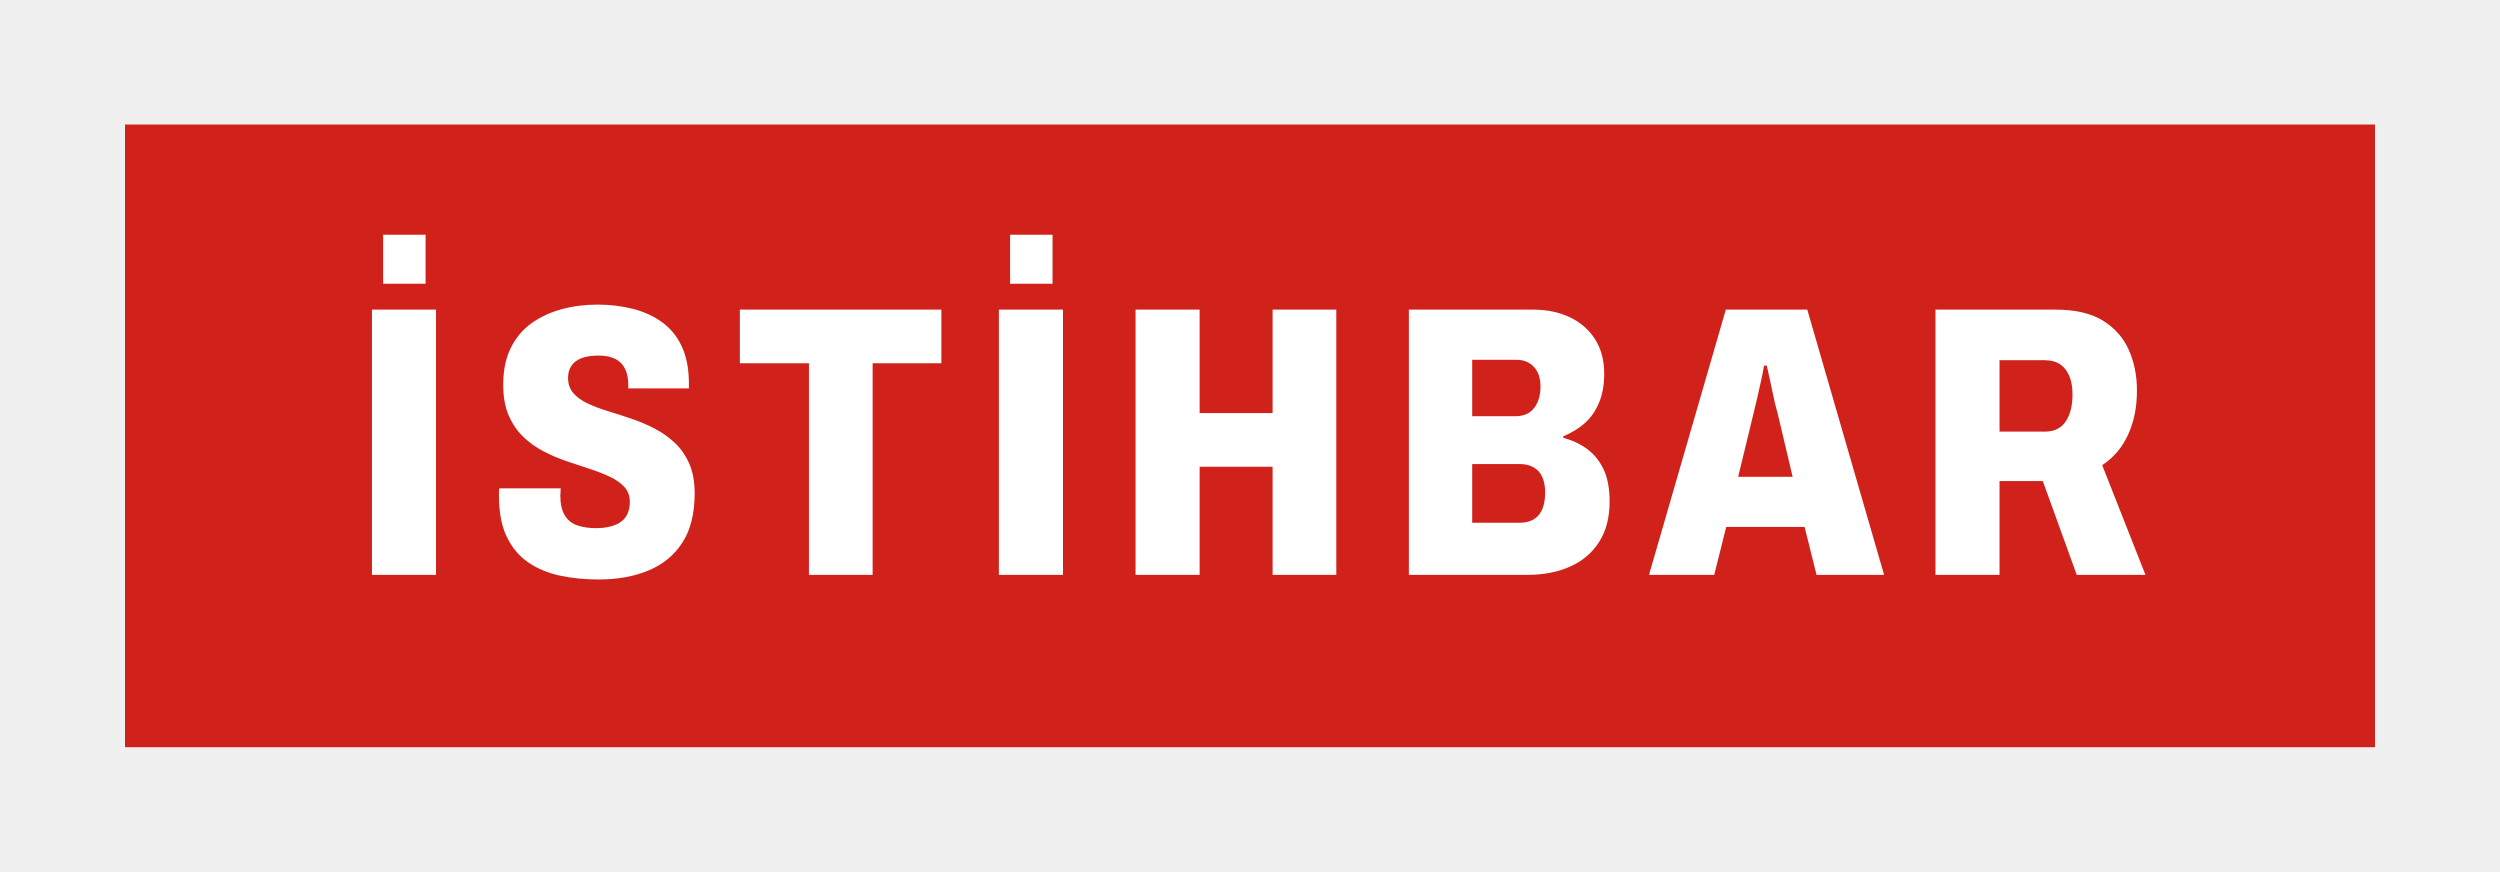
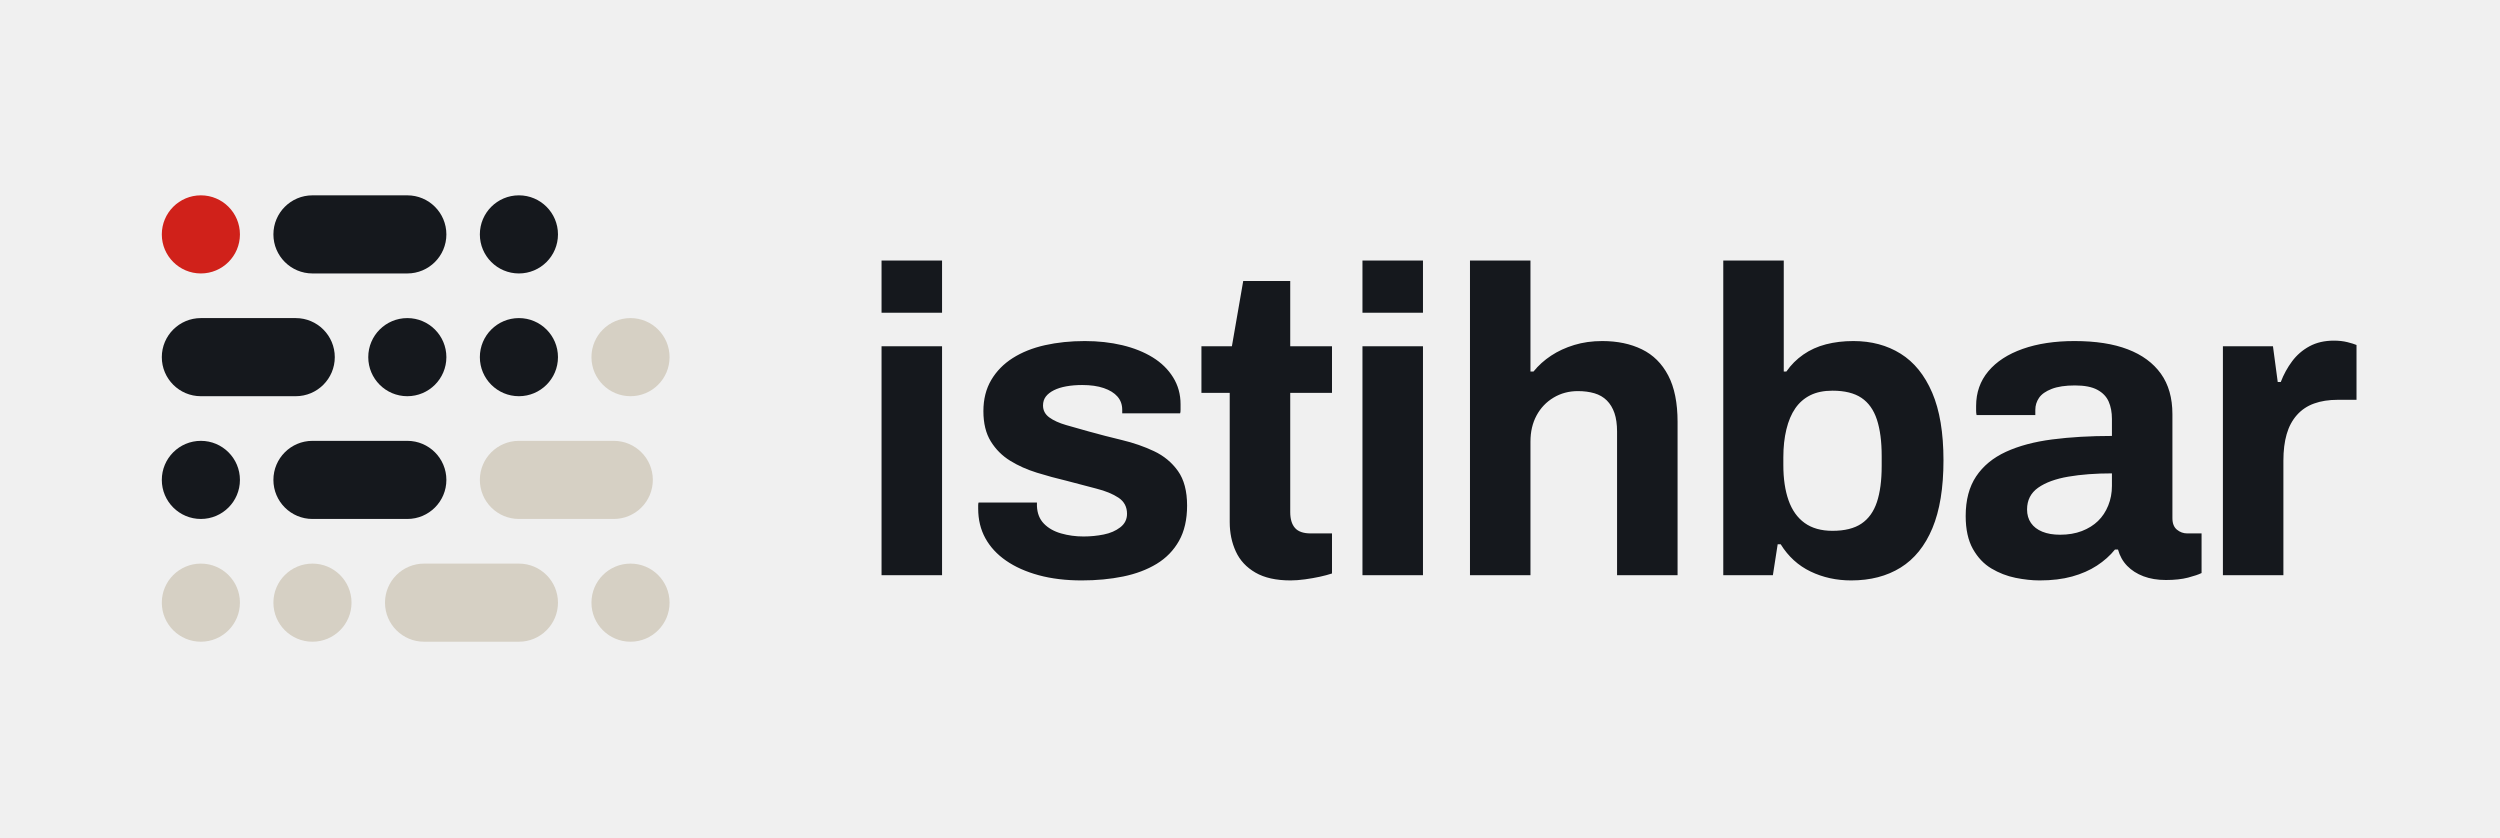
- <svg xmlns="http://www.w3.org/2000/svg" width="803" height="280" viewBox="0 0 802.7 280.0">
-   <rect x="40" y="40" width="722.7" height="200" fill="#d0211a" />
-   <path d="M139.90 184.64L119.32 184.64L119.32 99.45L139.90 99.45L139.90 184.64ZM136.55 91.14L122.91 91.14L122.91 75.40L136.55 75.40L136.55 91.14ZM192.10 186.13L192.10 186.13Q185.53 186.13 179.70 184.89Q173.88 183.65 169.47 180.61Q165.07 177.57 162.59 172.36Q160.11 167.16 160.11 159.22L160.11 159.22Q160.11 158.72 160.11 158.04Q160.11 157.36 160.24 156.86L160.24 156.86L179.95 156.86Q179.95 157.48 179.89 158.04Q179.83 158.60 179.83 159.22L179.83 159.22Q179.83 163.06 181.19 165.42Q182.56 167.78 185.16 168.71Q187.76 169.64 191.36 169.64L191.36 169.64Q193.34 169.64 194.96 169.33Q196.57 169.02 197.93 168.40Q199.30 167.78 200.23 166.78Q201.16 165.79 201.65 164.37Q202.15 162.94 202.15 161.20L202.15 161.20Q202.15 158.35 200.41 156.43Q198.68 154.51 195.76 153.14Q192.85 151.78 189.25 150.60Q185.66 149.42 181.81 148.12Q177.97 146.82 174.31 144.90Q170.65 142.98 167.80 140.19Q164.95 137.40 163.21 133.37Q161.48 129.34 161.48 123.51L161.48 123.51Q161.48 116.69 163.89 111.79Q166.31 106.89 170.53 103.85Q174.74 100.82 180.20 99.33Q185.66 97.84 191.73 97.84L191.73 97.84Q197.81 97.84 203.14 99.20Q208.47 100.57 212.50 103.48Q216.53 106.40 218.76 111.11Q221.00 115.82 221.12 122.39L221.12 122.39L221.12 124.75L201.65 124.75L201.65 123.51Q201.65 120.66 200.66 118.55Q199.67 116.44 197.56 115.32Q195.45 114.21 192.10 114.21L192.10 114.21Q188.88 114.21 186.71 115.01Q184.54 115.82 183.42 117.43Q182.31 119.04 182.31 121.40L182.31 121.40Q182.31 124.25 183.98 126.24Q185.66 128.22 188.57 129.58Q191.48 130.95 195.14 132.06Q198.80 133.18 202.64 134.48Q206.49 135.78 210.08 137.64Q213.68 139.50 216.59 142.23Q219.51 144.96 221.24 148.93Q222.98 152.90 222.98 158.48L222.98 158.48Q222.98 168.15 219.07 174.22Q215.17 180.30 208.22 183.21Q201.28 186.13 192.10 186.13ZM280.14 184.64L259.68 184.64L259.68 116.69L237.49 116.69L237.49 99.45L302.22 99.45L302.22 116.69L280.14 116.69L280.14 184.64ZM341.28 184.64L320.69 184.64L320.69 99.45L341.28 99.45L341.28 184.64ZM337.93 91.14L324.29 91.14L324.29 75.40L337.93 75.40L337.93 91.14ZM385.17 184.64L364.59 184.64L364.59 99.45L385.17 99.45L385.17 132.68L408.61 132.68L408.61 99.45L429.07 99.45L429.07 184.64L408.61 184.64L408.61 149.92L385.17 149.92L385.17 184.64ZM490.57 184.64L452.38 184.64L452.38 99.45L492.18 99.45Q499.00 99.45 504.15 101.93Q509.30 104.41 512.21 109.00Q515.12 113.59 515.12 120.04L515.12 120.04Q515.12 125.49 513.39 129.52Q511.65 133.55 508.68 136.09Q505.70 138.64 501.98 140.12L501.98 140.12L501.98 140.62Q506.20 141.74 509.54 144.15Q512.89 146.57 514.88 150.66Q516.86 154.76 516.86 161.08L516.86 161.08Q516.86 168.77 513.51 174.04Q510.16 179.31 504.21 181.97Q498.26 184.64 490.57 184.64L490.57 184.64ZM472.72 149.05L472.72 167.90L488.09 167.90Q491.94 167.90 494.04 165.48Q496.15 163.06 496.15 158.10L496.15 158.10Q496.15 155.38 495.28 153.33Q494.42 151.28 492.56 150.17Q490.70 149.05 487.97 149.05L487.97 149.05L472.72 149.05ZM472.72 115.57L472.72 133.68L486.73 133.68Q489.33 133.68 491.07 132.50Q492.80 131.32 493.73 129.15Q494.66 126.98 494.66 124.13L494.66 124.13Q494.66 120.16 492.56 117.87Q490.45 115.57 486.98 115.57L486.98 115.57L472.72 115.57ZM550.46 184.64L529.51 184.64L554.18 99.45L580.35 99.45L605.02 184.64L583.32 184.64L579.48 169.26L554.31 169.26L550.46 184.64ZM563.11 132.68L558.15 153.14L575.64 153.14L570.80 132.68Q570.43 131.44 569.99 129.65Q569.56 127.85 569.13 125.68Q568.69 123.51 568.20 121.34Q567.70 119.17 567.33 117.43L567.33 117.43L566.46 117.43Q566.09 119.66 565.47 122.45Q564.85 125.24 564.23 127.97Q563.61 130.70 563.11 132.68L563.11 132.68ZM642.10 184.64L621.52 184.64L621.52 99.45L660.08 99.45Q669.50 99.45 675.21 102.92Q680.91 106.40 683.58 112.29Q686.24 118.18 686.24 125.49L686.24 125.49Q686.24 133.30 683.45 139.50Q680.66 145.70 675.08 149.42L675.08 149.42L688.97 184.64L666.90 184.64L655.99 154.51L642.10 154.51L642.10 184.64ZM642.10 115.70L642.10 138.64L656.61 138.64Q661.20 138.64 663.37 135.35Q665.54 132.06 665.54 126.73L665.54 126.73Q665.54 123.26 664.54 120.84Q663.55 118.42 661.63 117.06Q659.71 115.70 656.48 115.70L656.48 115.70L642.10 115.70Z" fill="#ffffff" />
+ <svg xmlns="http://www.w3.org/2000/svg" width="896" height="300" viewBox="0 0 896.1 300.0">
+   <g transform="translate(50.0,50.0) scale(1)">
+     <circle cx="22" cy="34" r="14" fill="#d0211a" />
+     <rect x="48" y="20" width="62" height="28" rx="14" fill="#15181d" />
+     <circle cx="136" cy="34" r="14" fill="#15181d" />
+     <rect x="8" y="64" width="62" height="28" rx="14" fill="#15181d" />
+     <circle cx="96" cy="78" r="14" fill="#15181d" />
+     <circle cx="136" cy="78" r="14" fill="#15181d" />
+     <circle cx="176" cy="78" r="14" fill="#d6d0c4" />
+     <circle cx="22" cy="122" r="14" fill="#15181d" />
+     <rect x="48" y="108" width="62" height="28" rx="14" fill="#15181d" />
+     <rect x="122" y="108" width="62" height="28" rx="14" fill="#d6d0c4" />
+     <circle cx="22" cy="166" r="14" fill="#d6d0c4" />
+     <circle cx="62" cy="166" r="14" fill="#d6d0c4" />
+     <rect x="88" y="152" width="62" height="28" rx="14" fill="#d6d0c4" />
+     <circle cx="176" cy="166" r="14" fill="#d6d0c4" />
+   </g>
+   <path d="M337.67 112.09L315.98 112.09L315.98 93.37L337.67 93.37L337.67 112.09ZM337.67 206.16L315.98 206.16L315.98 124.10L337.67 124.10L337.67 206.16ZM387.74 208.03L387.74 208.03Q379.16 208.03 372.30 206.16Q365.44 204.29 360.60 200.93Q355.76 197.58 353.19 192.90Q350.62 188.22 350.62 182.29L350.62 182.29Q350.62 181.67 350.62 181.04Q350.62 180.42 350.77 180.11L350.77 180.11L371.68 180.11Q371.68 180.42 371.68 180.73Q371.68 181.04 371.68 181.36L371.68 181.36Q371.83 185.26 374.17 187.67Q376.51 190.09 380.33 191.18Q384.16 192.28 388.37 192.28L388.37 192.28Q392.11 192.28 395.62 191.57Q399.13 190.87 401.55 189Q403.97 187.13 403.97 184.16L403.97 184.16Q403.97 180.42 400.93 178.39Q397.88 176.36 392.97 175.12Q388.06 173.87 382.28 172.31L382.28 172.31Q376.98 171.06 371.68 169.42Q366.37 167.78 362.08 165.13Q357.79 162.48 355.14 158.19Q352.49 153.90 352.49 147.35L352.49 147.35Q352.49 140.95 355.30 136.19Q358.10 131.44 363.02 128.32Q367.93 125.20 374.56 123.71Q381.19 122.23 388.84 122.23L388.84 122.23Q396.01 122.23 402.25 123.71Q408.49 125.20 413.17 128.08Q417.85 130.97 420.50 135.26Q423.16 139.55 423.16 144.85L423.16 144.85Q423.16 145.94 423.16 146.88Q423.16 147.82 423 148.13L423 148.13L402.25 148.13L402.25 146.88Q402.25 144.07 400.54 142.12Q398.82 140.17 395.62 139.08Q392.42 137.99 387.90 137.99L387.90 137.99Q384.78 137.99 382.21 138.46Q379.63 138.92 377.76 139.86Q375.89 140.80 374.87 142.12Q373.86 143.45 373.86 145.32L373.86 145.32Q373.86 147.97 376.12 149.61Q378.38 151.25 382.13 152.34Q385.87 153.43 390.40 154.68L390.40 154.68Q396.01 156.24 402.17 157.72Q408.34 159.20 413.64 161.70Q418.94 164.20 422.22 168.80Q425.50 173.40 425.50 181.20L425.50 181.20Q425.50 188.69 422.61 193.84Q419.72 198.98 414.58 202.10Q409.43 205.22 402.56 206.63Q395.70 208.03 387.74 208.03ZM462.62 208.03L462.62 208.03Q454.82 208.03 449.99 205.22Q445.15 202.42 442.97 197.66Q440.78 192.90 440.78 187.13L440.78 187.13L440.78 140.80L430.64 140.80L430.64 124.10L441.56 124.10L445.62 100.70L462.47 100.70L462.47 124.10L477.44 124.10L477.44 140.80L462.47 140.80L462.47 183.54Q462.47 187.28 464.18 189.23Q465.90 191.18 469.80 191.18L469.80 191.18L477.44 191.18L477.44 205.54Q475.57 206.16 473.08 206.71Q470.58 207.25 467.77 207.64Q464.96 208.03 462.62 208.03ZM510.05 112.09L488.36 112.09L488.36 93.37L510.05 93.37L510.05 112.09ZM510.05 206.16L488.36 206.16L488.36 124.10L510.05 124.10L510.05 206.16ZM548.58 206.16L526.90 206.16L526.90 93.37L548.58 93.37L548.58 133.15L549.67 133.15Q552.32 129.88 555.99 127.46Q559.66 125.04 564.26 123.64Q568.86 122.23 574.32 122.23L574.32 122.23Q582.43 122.23 588.52 125.20Q594.60 128.16 597.95 134.56Q601.31 140.95 601.31 151.25L601.31 151.25L601.31 206.16L579.62 206.16L579.62 154.68Q579.62 150.78 578.69 148.05Q577.75 145.32 575.96 143.53Q574.16 141.73 571.51 140.95Q568.86 140.17 565.58 140.17L565.58 140.17Q560.75 140.17 556.85 142.51Q552.95 144.85 550.76 148.91Q548.58 152.96 548.58 158.27L548.58 158.27L548.58 206.16ZM663.55 208.03L663.55 208.03Q655.60 208.03 648.97 204.83Q642.34 201.64 638.28 195.08L638.28 195.08L637.19 195.08L635.47 206.16L617.69 206.16L617.69 93.37L639.37 93.37L639.37 133.15L640.31 133.15Q642.80 129.56 646.39 127.07Q649.98 124.57 654.50 123.40Q659.03 122.23 664.33 122.23L664.33 122.23Q674.00 122.23 681.26 126.76Q688.51 131.28 692.57 140.72Q696.62 150.16 696.62 164.98L696.62 164.98Q696.62 179.80 692.65 189.31Q688.67 198.83 681.26 203.43Q673.85 208.03 663.55 208.03ZM656.84 190.25L656.84 190.25Q663.40 190.25 667.22 187.67Q671.04 185.10 672.76 179.95Q674.47 174.80 674.47 167.00L674.47 167.00L674.47 163.42Q674.47 155.62 672.76 150.39Q671.04 145.16 667.22 142.59Q663.40 140.02 656.84 140.02L656.84 140.02Q652.16 140.02 648.89 141.65Q645.61 143.29 643.51 146.33Q641.40 149.38 640.31 153.90Q639.22 158.42 639.22 163.88L639.22 163.88L639.22 166.69Q639.22 174.02 641.09 179.33Q642.96 184.63 646.86 187.44Q650.76 190.25 656.84 190.25ZM731.10 208.03L731.10 208.03Q727.04 208.03 722.44 207.10Q717.84 206.16 713.78 203.74Q709.73 201.32 707.15 196.72Q704.58 192.12 704.58 184.94L704.58 184.94Q704.58 176.36 708.32 170.75Q712.07 165.13 719.01 161.93Q725.95 158.74 735.62 157.49Q745.30 156.24 757.00 156.24L757.00 156.24L757.00 150.16Q757.00 146.57 755.83 143.92Q754.66 141.26 751.77 139.70Q748.88 138.14 743.74 138.14L743.74 138.14Q738.59 138.14 735.39 139.39Q732.19 140.64 730.87 142.59Q729.54 144.54 729.54 146.88L729.54 146.88L729.54 148.75L708.48 148.75Q708.32 147.97 708.32 147.27Q708.32 146.57 708.32 145.48L708.32 145.48Q708.32 138.30 712.69 133.07Q717.06 127.85 725.02 125.04Q732.97 122.23 743.58 122.23L743.58 122.23Q754.97 122.23 762.69 125.20Q770.41 128.16 774.55 133.93Q778.68 139.70 778.68 148.44L778.68 148.44L778.68 185.72Q778.68 188.53 780.32 189.86Q781.96 191.18 783.98 191.18L783.98 191.18L789.13 191.18L789.13 205.38Q787.57 206.16 784.30 207.02Q781.02 207.88 776.34 207.88L776.34 207.88Q771.82 207.88 768.31 206.55Q764.80 205.22 762.46 202.81Q760.12 200.39 759.18 196.96L759.18 196.96L758.09 196.96Q755.44 200.23 751.61 202.73Q747.79 205.22 742.72 206.63Q737.65 208.03 731.10 208.03ZM738.43 191.65L738.43 191.65Q742.80 191.65 746.23 190.33Q749.66 189 752.00 186.74Q754.34 184.48 755.67 181.20Q757.00 177.92 757.00 174.18L757.00 174.18L757.00 169.66Q748.26 169.66 741.40 170.83Q734.53 172.00 730.55 174.80Q726.58 177.61 726.58 182.60L726.58 182.60Q726.58 185.41 727.98 187.44Q729.38 189.47 732.04 190.56Q734.69 191.65 738.43 191.65ZM818.46 206.16L796.78 206.16L796.78 124.10L814.72 124.10L816.43 136.90L817.52 136.90Q819.08 132.84 821.58 129.49Q824.08 126.13 827.82 124.10Q831.56 122.08 836.56 122.08L836.56 122.08Q839.21 122.08 841.39 122.62Q843.58 123.17 844.67 123.64L844.67 123.64L844.67 143.29L837.96 143.29Q833.12 143.29 829.46 144.62Q825.79 145.94 823.30 148.75Q820.80 151.56 819.63 155.62Q818.46 159.67 818.46 165.13L818.46 165.13L818.46 206.16Z" fill="#15181d" />
</svg>
